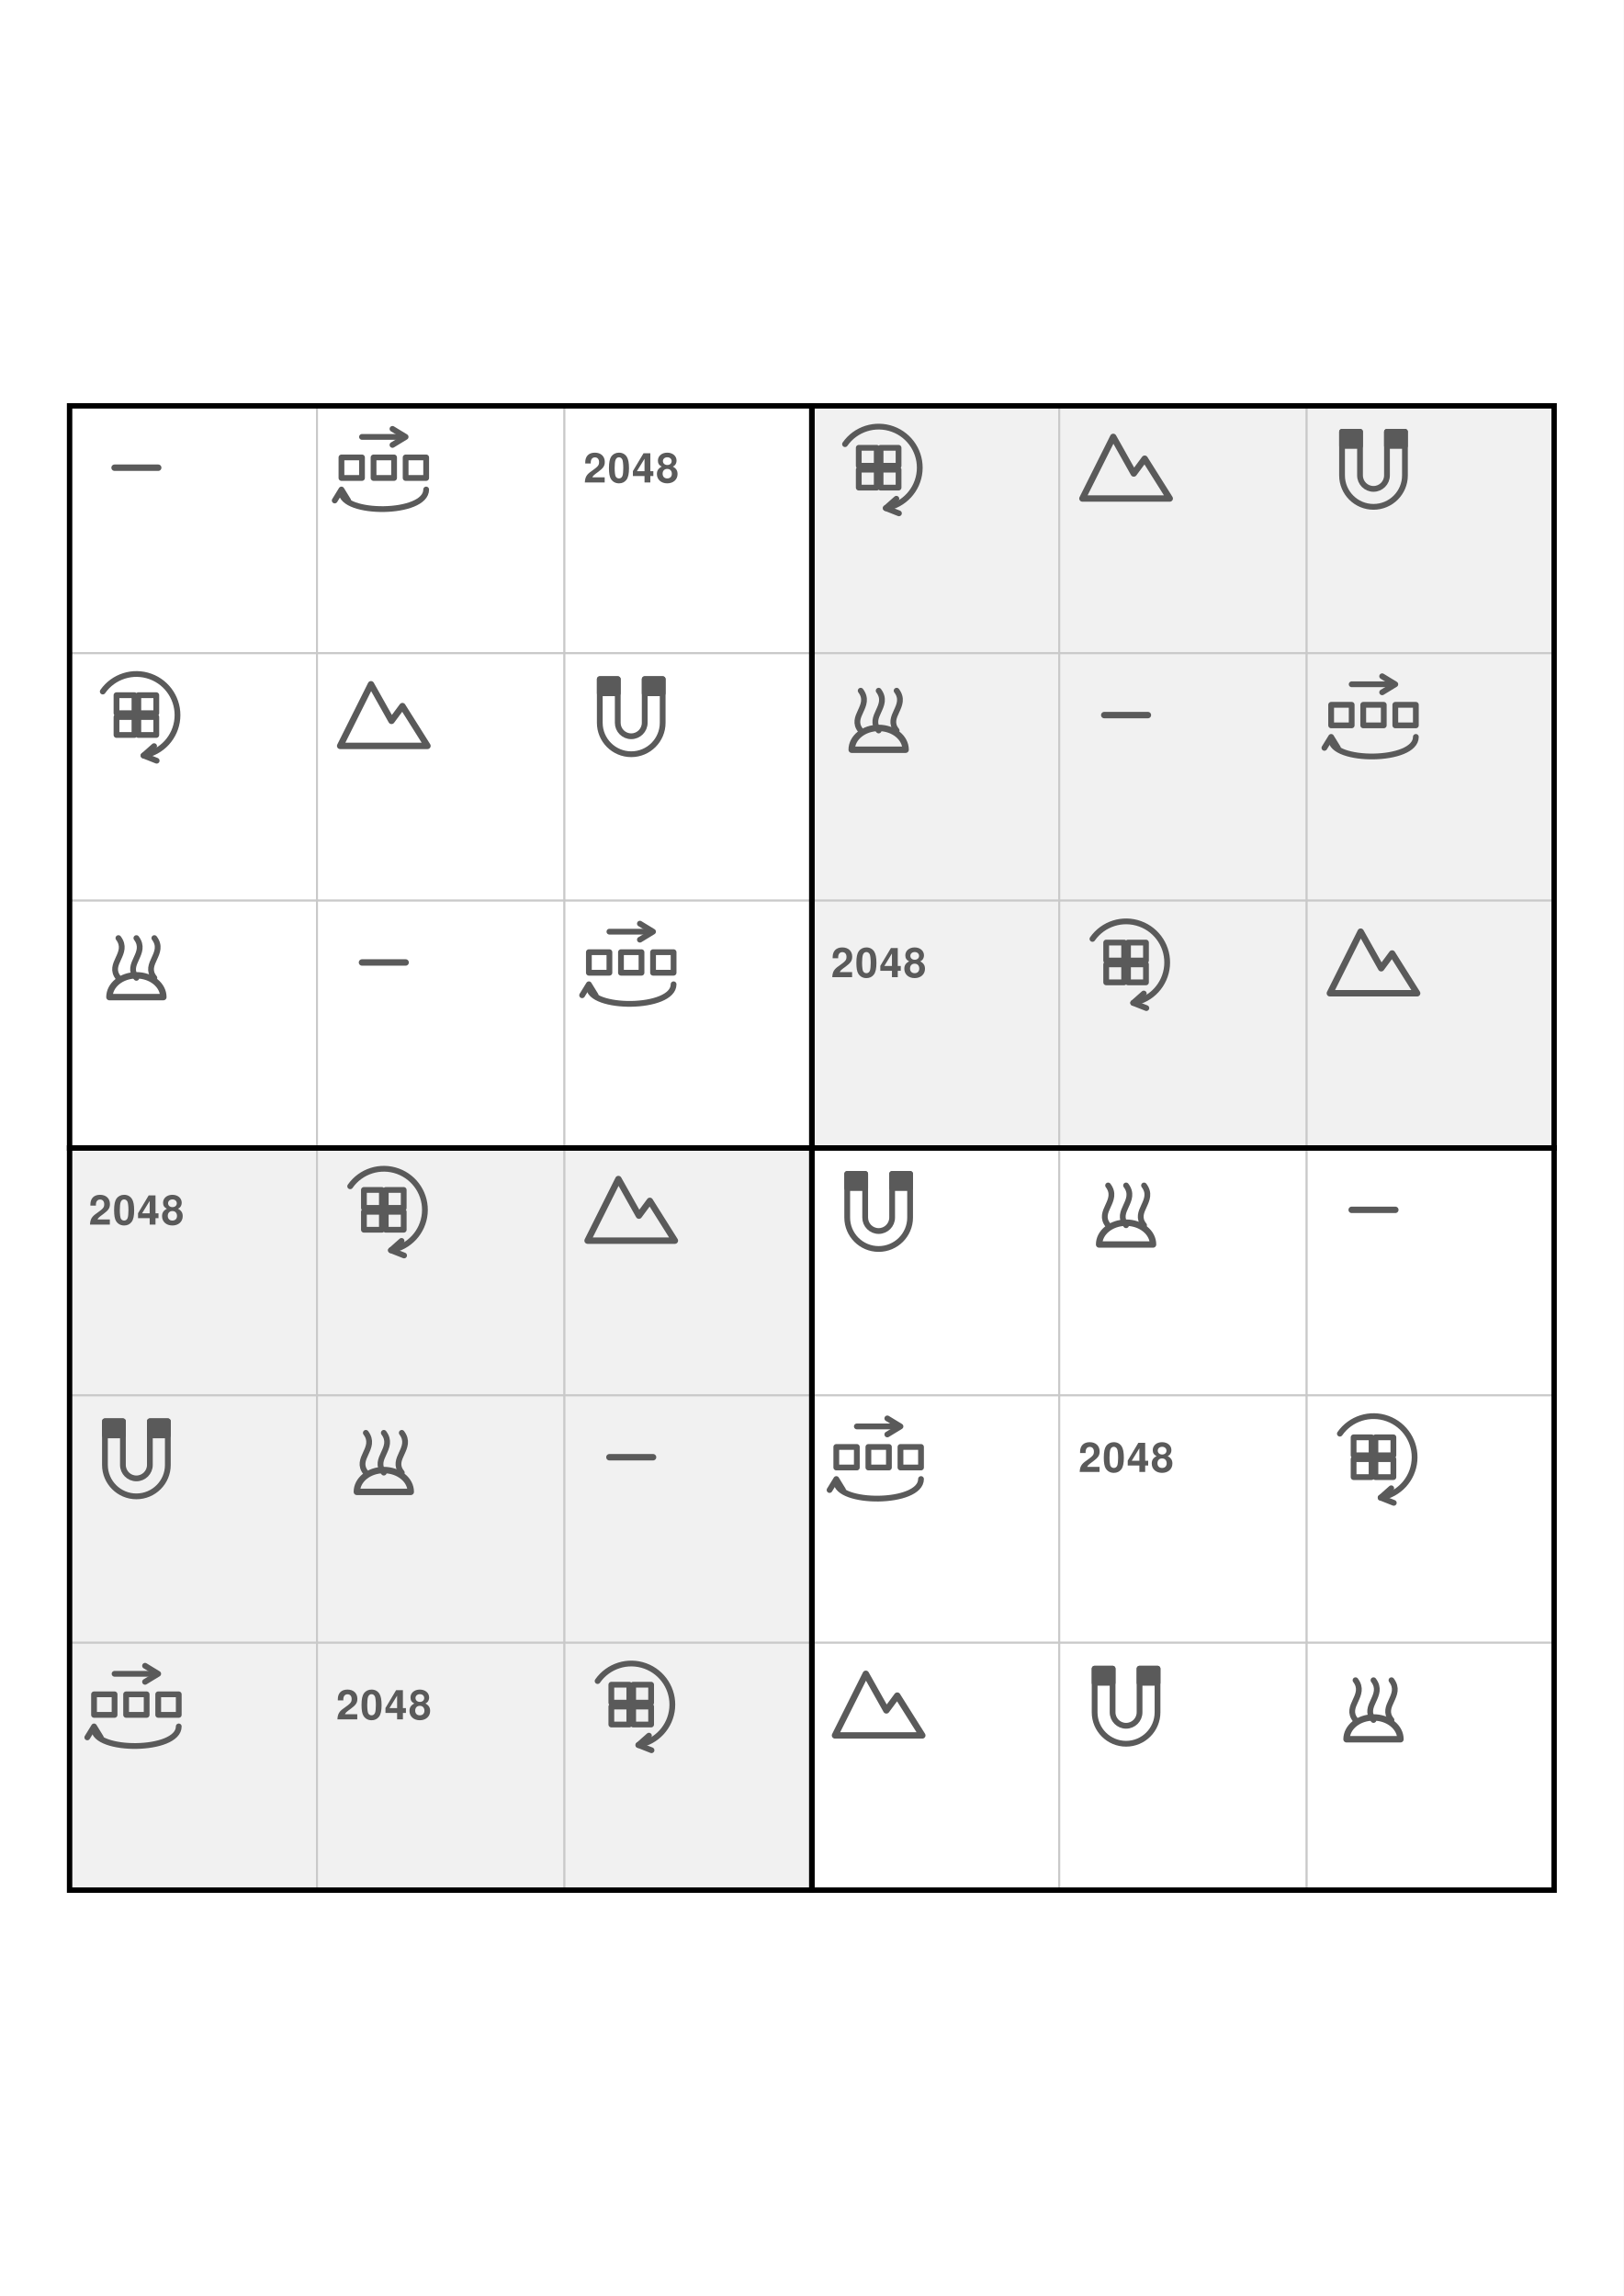
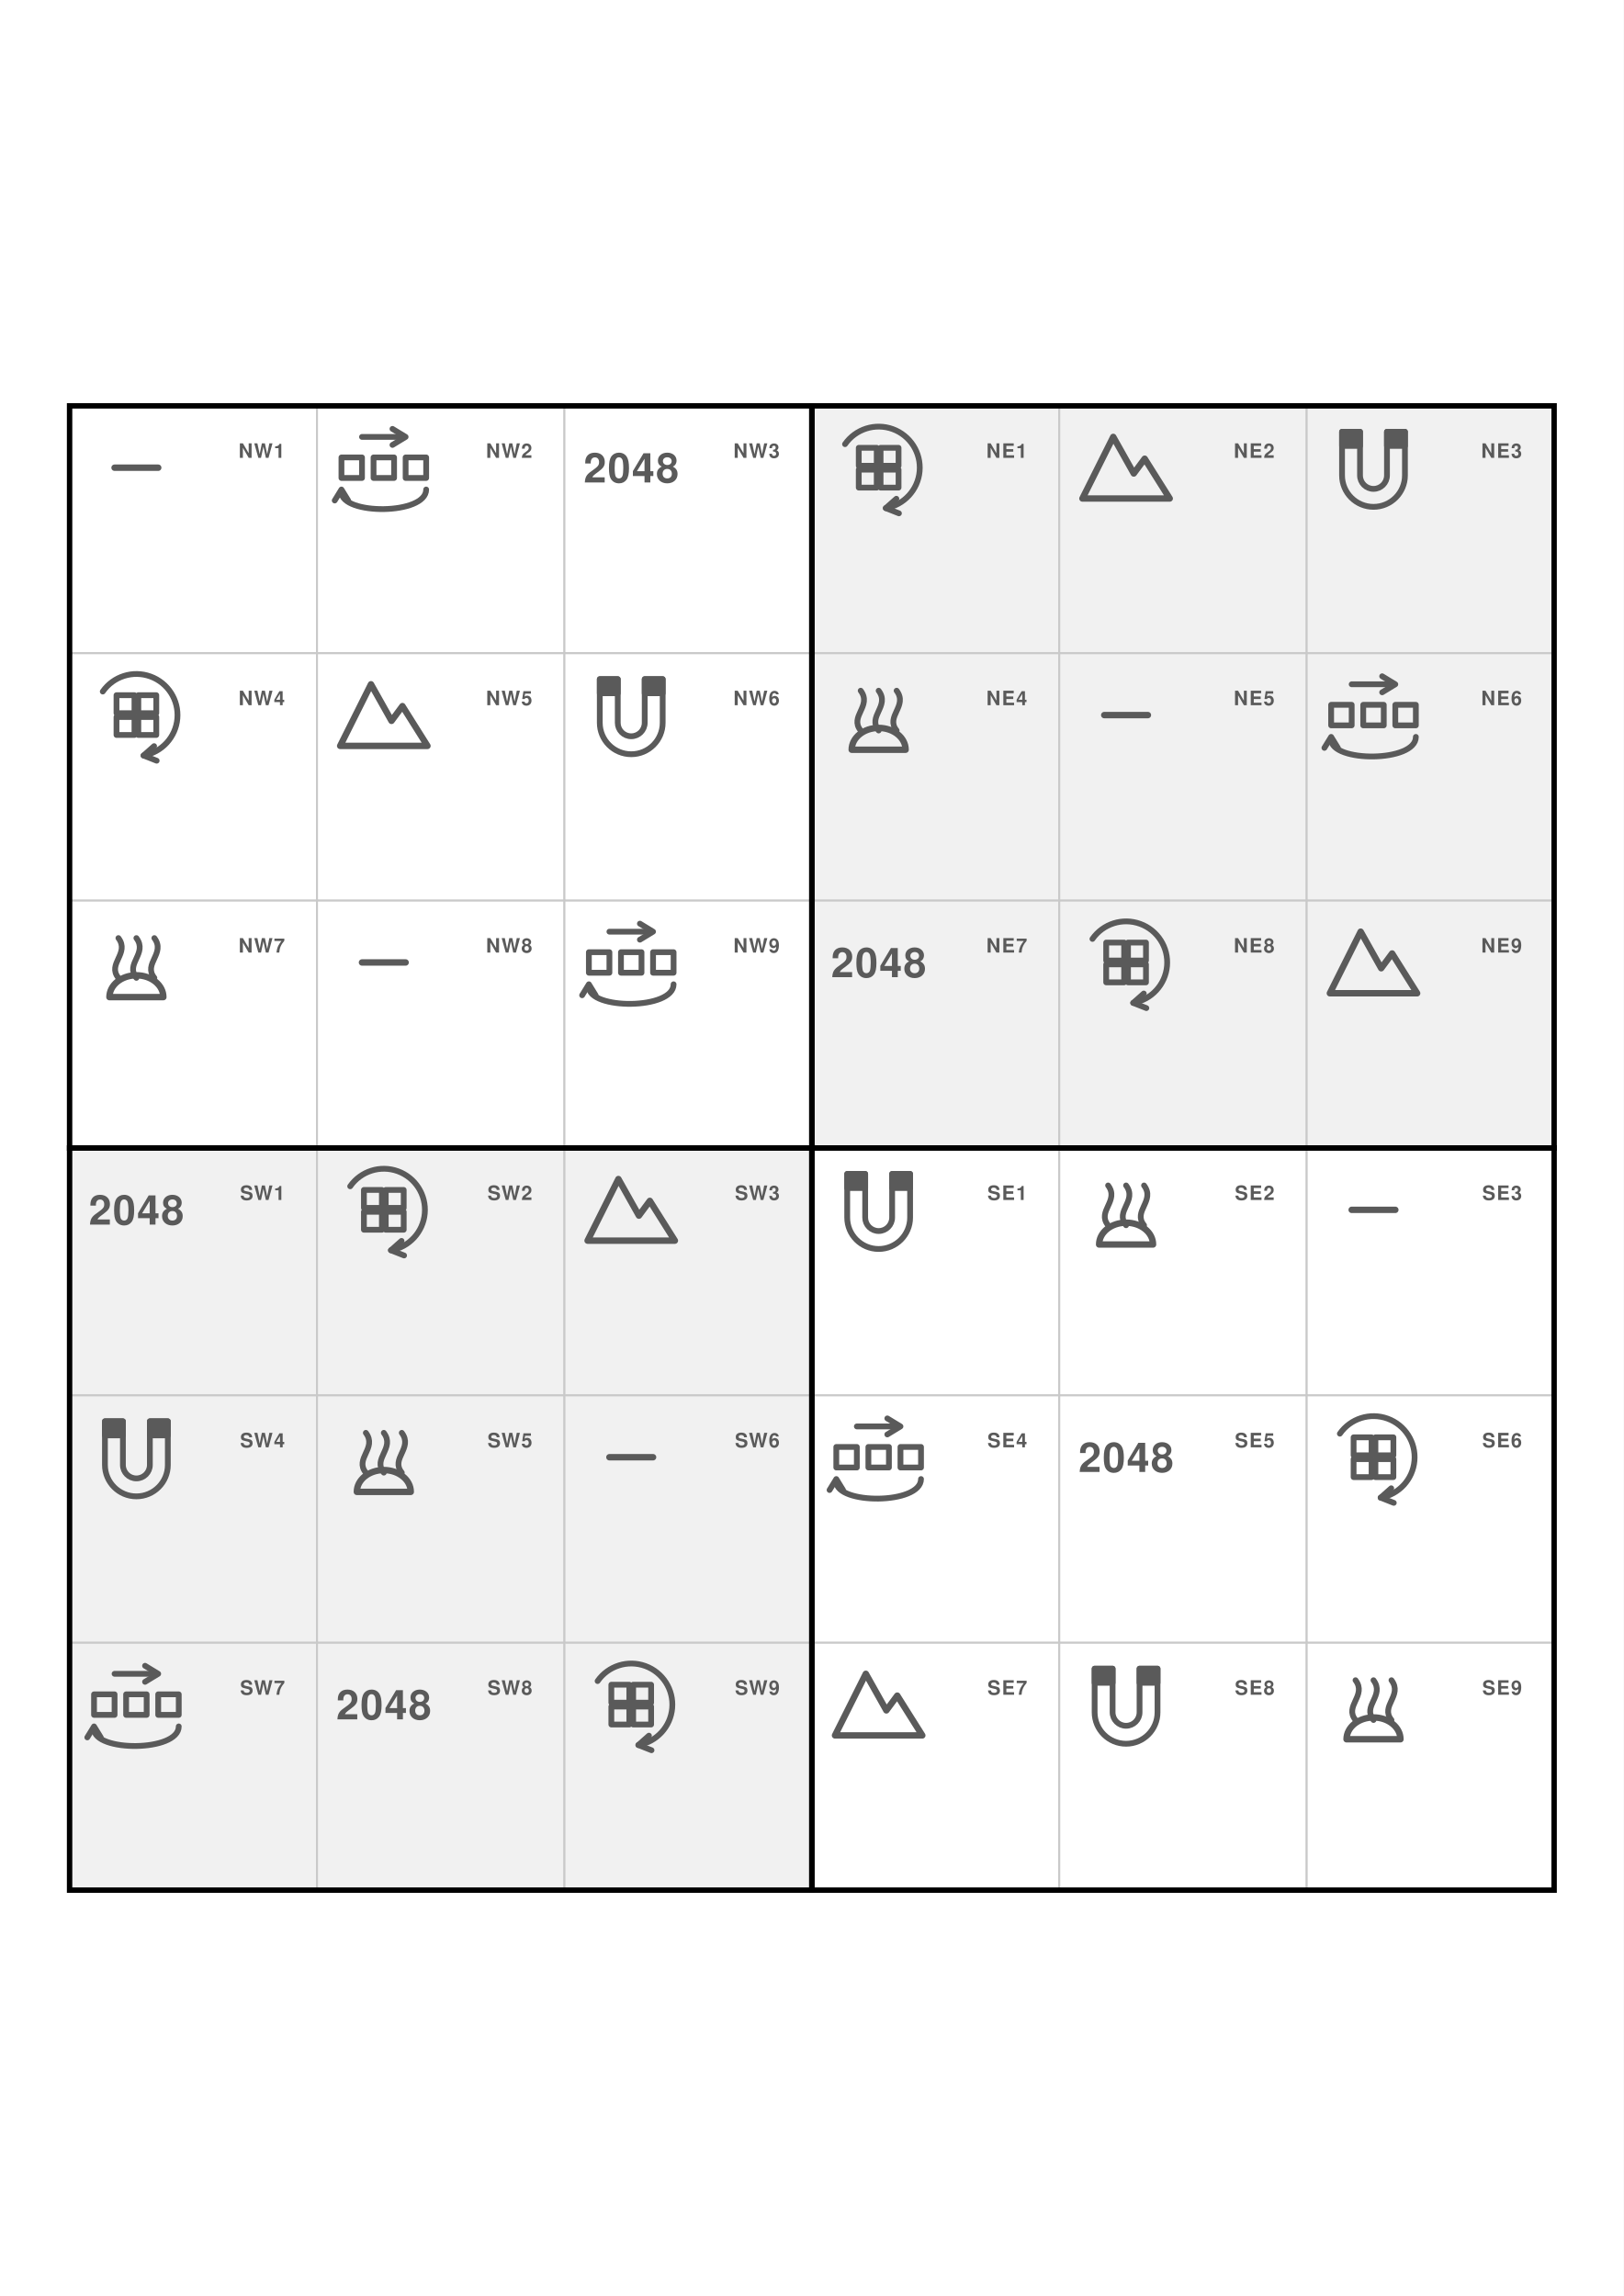
<svg xmlns="http://www.w3.org/2000/svg" width="210mm" height="297mm" viewBox="0 0 210 297">
  <rect width="210" height="297" fill="#fff" />
  <rect x="9" y="52.5" width="32" height="32" fill="#fff" stroke="#c9c9c9" stroke-width="0.25" />
  <g transform="translate(17.64 60.5)">
    <g transform="scale(0.83)">
      <path d="M -3.4 0 H 3.4" fill="none" stroke="#5a5a5a" stroke-width="1" stroke-linecap="round" stroke-linejoin="round" />
    </g>
  </g>
+   <text x="36.84" y="59.22" font-family="Helvetica, Arial, sans-serif" font-size="2.56" font-weight="bold" fill="#5a5a5a" text-anchor="end" letter-spacing="0.15">NW1</text>
  <rect x="41" y="52.5" width="32" height="32" fill="#fff" stroke="#c9c9c9" stroke-width="0.25" />
  <g transform="translate(49.64 60.5)">
    <g transform="scale(0.83)">
      <path d="M -6.6 -1.6 h 3.2 v 3.2 h -3.2 Z" fill="none" stroke="#5a5a5a" stroke-width="0.9" stroke-linecap="round" stroke-linejoin="round" />
      <path d="M -1.6 -1.6 h 3.2 v 3.2 h -3.2 Z" fill="none" stroke="#5a5a5a" stroke-width="0.9" stroke-linecap="round" stroke-linejoin="round" />
      <path d="M 3.4 -1.6 h 3.2 v 3.2 h -3.2 Z" fill="none" stroke="#5a5a5a" stroke-width="0.9" stroke-linecap="round" stroke-linejoin="round" />
      <path d="M -3.4 -4.8 H 3" fill="none" stroke="#5a5a5a" stroke-width="0.9" stroke-linecap="round" stroke-linejoin="round" />
      <path d="M 1.35 -6.05 L 3.4 -4.8 L 1.35 -3.55" fill="none" stroke="#5a5a5a" stroke-width="0.9" stroke-linecap="round" stroke-linejoin="round" />
      <path d="M 6.6 3.4 C 6.6 7.4 -6.6 7.4 -6.6 3.8" fill="none" stroke="#5a5a5a" stroke-width="0.9" stroke-linecap="round" stroke-linejoin="round" />
      <path d="M -7.65 5.11 L -6.6 3.4 L -5.55 5.11" fill="none" stroke="#5a5a5a" stroke-width="0.9" stroke-linecap="round" stroke-linejoin="round" />
    </g>
  </g>
+   <text x="68.84" y="59.22" font-family="Helvetica, Arial, sans-serif" font-size="2.56" font-weight="bold" fill="#5a5a5a" text-anchor="end" letter-spacing="0.15">NW2</text>
  <rect x="73" y="52.5" width="32" height="32" fill="#fff" stroke="#c9c9c9" stroke-width="0.25" />
  <g transform="translate(81.64 60.5)">
    <g transform="scale(0.83)">
      <text x="0" y="2.3" font-family="Helvetica, Arial, sans-serif" font-size="6.4" font-weight="bold" text-anchor="middle" fill="#5a5a5a" letter-spacing="0.2">2048</text>
    </g>
  </g>
+   <text x="100.84" y="59.22" font-family="Helvetica, Arial, sans-serif" font-size="2.56" font-weight="bold" fill="#5a5a5a" text-anchor="end" letter-spacing="0.15">NW3</text>
  <rect x="105" y="52.5" width="32" height="32" fill="#f1f1f1" stroke="#c9c9c9" stroke-width="0.25" />
  <g transform="translate(113.64 60.5)">
    <g transform="scale(0.83)">
      <path d="M 0.3 -3.1 h 2.8 v 2.8 h -2.8 Z" fill="none" stroke="#5a5a5a" stroke-width="0.9" stroke-linecap="round" stroke-linejoin="round" />
      <path d="M -3.1 -3.1 h 2.8 v 2.8 h -2.8 Z" fill="none" stroke="#5a5a5a" stroke-width="0.9" stroke-linecap="round" stroke-linejoin="round" />
      <path d="M 0.3 0.3 h 2.8 v 2.8 h -2.8 Z" fill="none" stroke="#5a5a5a" stroke-width="0.9" stroke-linecap="round" stroke-linejoin="round" />
      <path d="M -3.1 0.3 h 2.8 v 2.8 h -2.8 Z" fill="none" stroke="#5a5a5a" stroke-width="0.9" stroke-linecap="round" stroke-linejoin="round" />
      <path d="M -5.24 -3.67 A 6.4 6.4 0 1 1 1.11 6.3" fill="none" stroke="#5a5a5a" stroke-width="0.9" stroke-linecap="round" stroke-linejoin="round" />
      <path d="M 3.16 7.11 L 1.11 6.3 L 2.76 4.84" fill="none" stroke="#5a5a5a" stroke-width="0.9" stroke-linecap="round" stroke-linejoin="round" />
    </g>
  </g>
+   <text x="132.84" y="59.22" font-family="Helvetica, Arial, sans-serif" font-size="2.56" font-weight="bold" fill="#5a5a5a" text-anchor="end" letter-spacing="0.15">NE1</text>
  <rect x="137" y="52.5" width="32" height="32" fill="#f1f1f1" stroke="#c9c9c9" stroke-width="0.25" />
  <g transform="translate(145.64 60.5)">
    <g transform="scale(0.83)">
      <path d="M -6.8 4.8 L -2 -4.8 L 1.2 0.9 L 2.9 -1.4 L 6.8 4.8 Z" fill="none" stroke="#5a5a5a" stroke-width="1" stroke-linecap="round" stroke-linejoin="round" />
    </g>
  </g>
+   <text x="164.84" y="59.22" font-family="Helvetica, Arial, sans-serif" font-size="2.56" font-weight="bold" fill="#5a5a5a" text-anchor="end" letter-spacing="0.15">NE2</text>
  <rect x="169" y="52.5" width="32" height="32" fill="#f1f1f1" stroke="#c9c9c9" stroke-width="0.25" />
  <g transform="translate(177.64 60.5)">
    <g transform="scale(0.83)">
      <path d="M -4.9 -5.6 V 1.2 A 4.9 4.9 0 0 0 4.9 1.2 V -5.6 H 2.1 V 1.2 A 2.1 2.1 0 0 1 -2.1 1.2 V -5.6 Z" fill="none" stroke="#5a5a5a" stroke-width="0.9" stroke-linecap="round" stroke-linejoin="round" />
      <path d="M -4.9 -5.6 h 2.8 v 2.2 h -2.8 Z" fill="#5a5a5a" stroke="#5a5a5a" stroke-width="0.9" stroke-linecap="round" stroke-linejoin="round" />
      <path d="M 2.1 -5.6 h 2.8 v 2.2 h -2.8 Z" fill="#5a5a5a" stroke="#5a5a5a" stroke-width="0.9" stroke-linecap="round" stroke-linejoin="round" />
    </g>
  </g>
+   <text x="196.84" y="59.22" font-family="Helvetica, Arial, sans-serif" font-size="2.56" font-weight="bold" fill="#5a5a5a" text-anchor="end" letter-spacing="0.15">NE3</text>
  <rect x="9" y="84.5" width="32" height="32" fill="#fff" stroke="#c9c9c9" stroke-width="0.25" />
  <g transform="translate(17.64 92.5)">
    <g transform="scale(0.83)">
      <path d="M 0.3 -3.1 h 2.8 v 2.8 h -2.8 Z" fill="none" stroke="#5a5a5a" stroke-width="0.9" stroke-linecap="round" stroke-linejoin="round" />
      <path d="M -3.1 -3.1 h 2.8 v 2.8 h -2.8 Z" fill="none" stroke="#5a5a5a" stroke-width="0.9" stroke-linecap="round" stroke-linejoin="round" />
      <path d="M 0.3 0.3 h 2.8 v 2.8 h -2.8 Z" fill="none" stroke="#5a5a5a" stroke-width="0.9" stroke-linecap="round" stroke-linejoin="round" />
      <path d="M -3.1 0.3 h 2.8 v 2.8 h -2.8 Z" fill="none" stroke="#5a5a5a" stroke-width="0.9" stroke-linecap="round" stroke-linejoin="round" />
      <path d="M -5.24 -3.67 A 6.4 6.4 0 1 1 1.11 6.3" fill="none" stroke="#5a5a5a" stroke-width="0.9" stroke-linecap="round" stroke-linejoin="round" />
      <path d="M 3.16 7.11 L 1.11 6.3 L 2.76 4.84" fill="none" stroke="#5a5a5a" stroke-width="0.9" stroke-linecap="round" stroke-linejoin="round" />
    </g>
  </g>
+   <text x="36.84" y="91.22" font-family="Helvetica, Arial, sans-serif" font-size="2.56" font-weight="bold" fill="#5a5a5a" text-anchor="end" letter-spacing="0.15">NW4</text>
  <rect x="41" y="84.5" width="32" height="32" fill="#fff" stroke="#c9c9c9" stroke-width="0.25" />
  <g transform="translate(49.64 92.5)">
    <g transform="scale(0.83)">
      <path d="M -6.8 4.8 L -2 -4.8 L 1.2 0.9 L 2.9 -1.4 L 6.8 4.8 Z" fill="none" stroke="#5a5a5a" stroke-width="1" stroke-linecap="round" stroke-linejoin="round" />
    </g>
  </g>
+   <text x="68.84" y="91.22" font-family="Helvetica, Arial, sans-serif" font-size="2.56" font-weight="bold" fill="#5a5a5a" text-anchor="end" letter-spacing="0.15">NW5</text>
  <rect x="73" y="84.5" width="32" height="32" fill="#fff" stroke="#c9c9c9" stroke-width="0.25" />
  <g transform="translate(81.64 92.5)">
    <g transform="scale(0.83)">
      <path d="M -4.9 -5.6 V 1.2 A 4.9 4.9 0 0 0 4.9 1.2 V -5.6 H 2.1 V 1.2 A 2.1 2.1 0 0 1 -2.1 1.2 V -5.6 Z" fill="none" stroke="#5a5a5a" stroke-width="0.9" stroke-linecap="round" stroke-linejoin="round" />
      <path d="M -4.9 -5.6 h 2.8 v 2.2 h -2.8 Z" fill="#5a5a5a" stroke="#5a5a5a" stroke-width="0.9" stroke-linecap="round" stroke-linejoin="round" />
      <path d="M 2.1 -5.6 h 2.8 v 2.2 h -2.8 Z" fill="#5a5a5a" stroke="#5a5a5a" stroke-width="0.9" stroke-linecap="round" stroke-linejoin="round" />
    </g>
  </g>
+   <text x="100.84" y="91.22" font-family="Helvetica, Arial, sans-serif" font-size="2.56" font-weight="bold" fill="#5a5a5a" text-anchor="end" letter-spacing="0.15">NW6</text>
  <rect x="105" y="84.5" width="32" height="32" fill="#f1f1f1" stroke="#c9c9c9" stroke-width="0.25" />
  <g transform="translate(113.64 92.5)">
    <g transform="scale(0.83)">
      <path d="M -2.8 2.4 C -4.6 0.2 -1 -1.4 -2.8 -3.8" fill="none" stroke="#5a5a5a" stroke-width="0.9" stroke-linecap="round" stroke-linejoin="round" />
      <path d="M 0 2.4 C -1.8 0.2 1.8 -1.4 0 -3.8" fill="none" stroke="#5a5a5a" stroke-width="0.9" stroke-linecap="round" stroke-linejoin="round" />
      <path d="M 2.8 2.4 C 1 0.2 4.6 -1.4 2.8 -3.8" fill="none" stroke="#5a5a5a" stroke-width="0.9" stroke-linecap="round" stroke-linejoin="round" />
      <path d="M -4.2 5.4 A 4.2 3.4 0 0 1 4.2 5.4 Z" fill="none" stroke="#5a5a5a" stroke-width="1" stroke-linecap="round" stroke-linejoin="round" />
    </g>
  </g>
+   <text x="132.84" y="91.22" font-family="Helvetica, Arial, sans-serif" font-size="2.56" font-weight="bold" fill="#5a5a5a" text-anchor="end" letter-spacing="0.15">NE4</text>
  <rect x="137" y="84.5" width="32" height="32" fill="#f1f1f1" stroke="#c9c9c9" stroke-width="0.25" />
  <g transform="translate(145.64 92.5)">
    <g transform="scale(0.83)">
      <path d="M -3.4 0 H 3.4" fill="none" stroke="#5a5a5a" stroke-width="1" stroke-linecap="round" stroke-linejoin="round" />
    </g>
  </g>
+   <text x="164.84" y="91.22" font-family="Helvetica, Arial, sans-serif" font-size="2.56" font-weight="bold" fill="#5a5a5a" text-anchor="end" letter-spacing="0.15">NE5</text>
  <rect x="169" y="84.5" width="32" height="32" fill="#f1f1f1" stroke="#c9c9c9" stroke-width="0.25" />
  <g transform="translate(177.64 92.5)">
    <g transform="scale(0.83)">
      <path d="M -6.6 -1.6 h 3.2 v 3.2 h -3.2 Z" fill="none" stroke="#5a5a5a" stroke-width="0.9" stroke-linecap="round" stroke-linejoin="round" />
      <path d="M -1.6 -1.6 h 3.2 v 3.2 h -3.2 Z" fill="none" stroke="#5a5a5a" stroke-width="0.9" stroke-linecap="round" stroke-linejoin="round" />
      <path d="M 3.4 -1.6 h 3.2 v 3.2 h -3.2 Z" fill="none" stroke="#5a5a5a" stroke-width="0.9" stroke-linecap="round" stroke-linejoin="round" />
      <path d="M -3.4 -4.8 H 3" fill="none" stroke="#5a5a5a" stroke-width="0.9" stroke-linecap="round" stroke-linejoin="round" />
      <path d="M 1.35 -6.05 L 3.4 -4.8 L 1.35 -3.55" fill="none" stroke="#5a5a5a" stroke-width="0.9" stroke-linecap="round" stroke-linejoin="round" />
      <path d="M 6.6 3.4 C 6.6 7.4 -6.6 7.4 -6.6 3.8" fill="none" stroke="#5a5a5a" stroke-width="0.9" stroke-linecap="round" stroke-linejoin="round" />
      <path d="M -7.65 5.11 L -6.6 3.4 L -5.55 5.11" fill="none" stroke="#5a5a5a" stroke-width="0.9" stroke-linecap="round" stroke-linejoin="round" />
    </g>
  </g>
+   <text x="196.84" y="91.22" font-family="Helvetica, Arial, sans-serif" font-size="2.56" font-weight="bold" fill="#5a5a5a" text-anchor="end" letter-spacing="0.15">NE6</text>
  <rect x="9" y="116.5" width="32" height="32" fill="#fff" stroke="#c9c9c9" stroke-width="0.25" />
  <g transform="translate(17.64 124.5)">
    <g transform="scale(0.83)">
      <path d="M -2.8 2.4 C -4.6 0.2 -1 -1.4 -2.8 -3.8" fill="none" stroke="#5a5a5a" stroke-width="0.9" stroke-linecap="round" stroke-linejoin="round" />
      <path d="M 0 2.4 C -1.8 0.2 1.8 -1.4 0 -3.8" fill="none" stroke="#5a5a5a" stroke-width="0.9" stroke-linecap="round" stroke-linejoin="round" />
      <path d="M 2.8 2.4 C 1 0.2 4.6 -1.4 2.8 -3.8" fill="none" stroke="#5a5a5a" stroke-width="0.9" stroke-linecap="round" stroke-linejoin="round" />
      <path d="M -4.2 5.4 A 4.2 3.4 0 0 1 4.2 5.4 Z" fill="none" stroke="#5a5a5a" stroke-width="1" stroke-linecap="round" stroke-linejoin="round" />
    </g>
  </g>
+   <text x="36.84" y="123.22" font-family="Helvetica, Arial, sans-serif" font-size="2.56" font-weight="bold" fill="#5a5a5a" text-anchor="end" letter-spacing="0.15">NW7</text>
  <rect x="41" y="116.5" width="32" height="32" fill="#fff" stroke="#c9c9c9" stroke-width="0.25" />
  <g transform="translate(49.64 124.5)">
    <g transform="scale(0.83)">
      <path d="M -3.4 0 H 3.4" fill="none" stroke="#5a5a5a" stroke-width="1" stroke-linecap="round" stroke-linejoin="round" />
    </g>
  </g>
+   <text x="68.84" y="123.22" font-family="Helvetica, Arial, sans-serif" font-size="2.56" font-weight="bold" fill="#5a5a5a" text-anchor="end" letter-spacing="0.15">NW8</text>
  <rect x="73" y="116.5" width="32" height="32" fill="#fff" stroke="#c9c9c9" stroke-width="0.25" />
  <g transform="translate(81.64 124.5)">
    <g transform="scale(0.83)">
      <path d="M -6.6 -1.6 h 3.2 v 3.2 h -3.2 Z" fill="none" stroke="#5a5a5a" stroke-width="0.9" stroke-linecap="round" stroke-linejoin="round" />
      <path d="M -1.6 -1.6 h 3.2 v 3.2 h -3.2 Z" fill="none" stroke="#5a5a5a" stroke-width="0.9" stroke-linecap="round" stroke-linejoin="round" />
      <path d="M 3.4 -1.6 h 3.2 v 3.2 h -3.2 Z" fill="none" stroke="#5a5a5a" stroke-width="0.9" stroke-linecap="round" stroke-linejoin="round" />
      <path d="M -3.4 -4.8 H 3" fill="none" stroke="#5a5a5a" stroke-width="0.9" stroke-linecap="round" stroke-linejoin="round" />
      <path d="M 1.35 -6.05 L 3.4 -4.8 L 1.35 -3.55" fill="none" stroke="#5a5a5a" stroke-width="0.9" stroke-linecap="round" stroke-linejoin="round" />
      <path d="M 6.6 3.4 C 6.6 7.4 -6.6 7.4 -6.6 3.8" fill="none" stroke="#5a5a5a" stroke-width="0.9" stroke-linecap="round" stroke-linejoin="round" />
      <path d="M -7.65 5.11 L -6.6 3.4 L -5.55 5.11" fill="none" stroke="#5a5a5a" stroke-width="0.9" stroke-linecap="round" stroke-linejoin="round" />
    </g>
  </g>
+   <text x="100.84" y="123.22" font-family="Helvetica, Arial, sans-serif" font-size="2.56" font-weight="bold" fill="#5a5a5a" text-anchor="end" letter-spacing="0.15">NW9</text>
  <rect x="105" y="116.5" width="32" height="32" fill="#f1f1f1" stroke="#c9c9c9" stroke-width="0.25" />
  <g transform="translate(113.64 124.5)">
    <g transform="scale(0.83)">
      <text x="0" y="2.3" font-family="Helvetica, Arial, sans-serif" font-size="6.4" font-weight="bold" text-anchor="middle" fill="#5a5a5a" letter-spacing="0.2">2048</text>
    </g>
  </g>
+   <text x="132.84" y="123.22" font-family="Helvetica, Arial, sans-serif" font-size="2.56" font-weight="bold" fill="#5a5a5a" text-anchor="end" letter-spacing="0.15">NE7</text>
  <rect x="137" y="116.5" width="32" height="32" fill="#f1f1f1" stroke="#c9c9c9" stroke-width="0.25" />
  <g transform="translate(145.64 124.5)">
    <g transform="scale(0.83)">
      <path d="M 0.3 -3.1 h 2.8 v 2.8 h -2.8 Z" fill="none" stroke="#5a5a5a" stroke-width="0.9" stroke-linecap="round" stroke-linejoin="round" />
      <path d="M -3.1 -3.1 h 2.8 v 2.8 h -2.8 Z" fill="none" stroke="#5a5a5a" stroke-width="0.9" stroke-linecap="round" stroke-linejoin="round" />
      <path d="M 0.3 0.3 h 2.8 v 2.8 h -2.8 Z" fill="none" stroke="#5a5a5a" stroke-width="0.9" stroke-linecap="round" stroke-linejoin="round" />
      <path d="M -3.1 0.3 h 2.8 v 2.8 h -2.8 Z" fill="none" stroke="#5a5a5a" stroke-width="0.9" stroke-linecap="round" stroke-linejoin="round" />
      <path d="M -5.24 -3.67 A 6.4 6.4 0 1 1 1.11 6.3" fill="none" stroke="#5a5a5a" stroke-width="0.9" stroke-linecap="round" stroke-linejoin="round" />
      <path d="M 3.16 7.11 L 1.11 6.3 L 2.76 4.84" fill="none" stroke="#5a5a5a" stroke-width="0.9" stroke-linecap="round" stroke-linejoin="round" />
    </g>
  </g>
+   <text x="164.84" y="123.22" font-family="Helvetica, Arial, sans-serif" font-size="2.56" font-weight="bold" fill="#5a5a5a" text-anchor="end" letter-spacing="0.15">NE8</text>
  <rect x="169" y="116.5" width="32" height="32" fill="#f1f1f1" stroke="#c9c9c9" stroke-width="0.25" />
  <g transform="translate(177.64 124.5)">
    <g transform="scale(0.83)">
      <path d="M -6.8 4.8 L -2 -4.8 L 1.2 0.9 L 2.9 -1.4 L 6.8 4.8 Z" fill="none" stroke="#5a5a5a" stroke-width="1" stroke-linecap="round" stroke-linejoin="round" />
    </g>
  </g>
+   <text x="196.84" y="123.22" font-family="Helvetica, Arial, sans-serif" font-size="2.56" font-weight="bold" fill="#5a5a5a" text-anchor="end" letter-spacing="0.15">NE9</text>
  <rect x="9" y="148.5" width="32" height="32" fill="#f1f1f1" stroke="#c9c9c9" stroke-width="0.25" />
  <g transform="translate(17.64 156.5)">
    <g transform="scale(0.83)">
      <text x="0" y="2.3" font-family="Helvetica, Arial, sans-serif" font-size="6.4" font-weight="bold" text-anchor="middle" fill="#5a5a5a" letter-spacing="0.2">2048</text>
    </g>
  </g>
+   <text x="36.84" y="155.22" font-family="Helvetica, Arial, sans-serif" font-size="2.56" font-weight="bold" fill="#5a5a5a" text-anchor="end" letter-spacing="0.15">SW1</text>
  <rect x="41" y="148.5" width="32" height="32" fill="#f1f1f1" stroke="#c9c9c9" stroke-width="0.25" />
  <g transform="translate(49.64 156.5)">
    <g transform="scale(0.83)">
      <path d="M 0.3 -3.1 h 2.8 v 2.8 h -2.8 Z" fill="none" stroke="#5a5a5a" stroke-width="0.9" stroke-linecap="round" stroke-linejoin="round" />
      <path d="M -3.1 -3.1 h 2.8 v 2.8 h -2.8 Z" fill="none" stroke="#5a5a5a" stroke-width="0.9" stroke-linecap="round" stroke-linejoin="round" />
      <path d="M 0.3 0.3 h 2.8 v 2.8 h -2.8 Z" fill="none" stroke="#5a5a5a" stroke-width="0.9" stroke-linecap="round" stroke-linejoin="round" />
      <path d="M -3.1 0.3 h 2.8 v 2.8 h -2.8 Z" fill="none" stroke="#5a5a5a" stroke-width="0.9" stroke-linecap="round" stroke-linejoin="round" />
      <path d="M -5.24 -3.67 A 6.4 6.4 0 1 1 1.11 6.3" fill="none" stroke="#5a5a5a" stroke-width="0.9" stroke-linecap="round" stroke-linejoin="round" />
      <path d="M 3.16 7.11 L 1.11 6.3 L 2.76 4.84" fill="none" stroke="#5a5a5a" stroke-width="0.9" stroke-linecap="round" stroke-linejoin="round" />
    </g>
  </g>
+   <text x="68.84" y="155.22" font-family="Helvetica, Arial, sans-serif" font-size="2.56" font-weight="bold" fill="#5a5a5a" text-anchor="end" letter-spacing="0.15">SW2</text>
  <rect x="73" y="148.5" width="32" height="32" fill="#f1f1f1" stroke="#c9c9c9" stroke-width="0.25" />
  <g transform="translate(81.64 156.5)">
    <g transform="scale(0.83)">
      <path d="M -6.8 4.8 L -2 -4.8 L 1.2 0.9 L 2.9 -1.4 L 6.8 4.8 Z" fill="none" stroke="#5a5a5a" stroke-width="1" stroke-linecap="round" stroke-linejoin="round" />
    </g>
  </g>
+   <text x="100.84" y="155.22" font-family="Helvetica, Arial, sans-serif" font-size="2.56" font-weight="bold" fill="#5a5a5a" text-anchor="end" letter-spacing="0.15">SW3</text>
  <rect x="105" y="148.5" width="32" height="32" fill="#fff" stroke="#c9c9c9" stroke-width="0.25" />
  <g transform="translate(113.64 156.5)">
    <g transform="scale(0.83)">
      <path d="M -4.9 -5.6 V 1.2 A 4.9 4.9 0 0 0 4.9 1.2 V -5.6 H 2.1 V 1.2 A 2.1 2.1 0 0 1 -2.1 1.2 V -5.6 Z" fill="none" stroke="#5a5a5a" stroke-width="0.9" stroke-linecap="round" stroke-linejoin="round" />
      <path d="M -4.9 -5.6 h 2.8 v 2.2 h -2.8 Z" fill="#5a5a5a" stroke="#5a5a5a" stroke-width="0.9" stroke-linecap="round" stroke-linejoin="round" />
      <path d="M 2.1 -5.6 h 2.8 v 2.2 h -2.8 Z" fill="#5a5a5a" stroke="#5a5a5a" stroke-width="0.9" stroke-linecap="round" stroke-linejoin="round" />
    </g>
  </g>
+   <text x="132.84" y="155.22" font-family="Helvetica, Arial, sans-serif" font-size="2.56" font-weight="bold" fill="#5a5a5a" text-anchor="end" letter-spacing="0.15">SE1</text>
  <rect x="137" y="148.5" width="32" height="32" fill="#fff" stroke="#c9c9c9" stroke-width="0.25" />
  <g transform="translate(145.64 156.5)">
    <g transform="scale(0.83)">
      <path d="M -2.8 2.4 C -4.6 0.2 -1 -1.4 -2.8 -3.8" fill="none" stroke="#5a5a5a" stroke-width="0.9" stroke-linecap="round" stroke-linejoin="round" />
      <path d="M 0 2.4 C -1.8 0.2 1.8 -1.4 0 -3.8" fill="none" stroke="#5a5a5a" stroke-width="0.9" stroke-linecap="round" stroke-linejoin="round" />
      <path d="M 2.8 2.4 C 1 0.2 4.6 -1.4 2.8 -3.8" fill="none" stroke="#5a5a5a" stroke-width="0.9" stroke-linecap="round" stroke-linejoin="round" />
      <path d="M -4.2 5.4 A 4.2 3.4 0 0 1 4.2 5.4 Z" fill="none" stroke="#5a5a5a" stroke-width="1" stroke-linecap="round" stroke-linejoin="round" />
    </g>
  </g>
+   <text x="164.84" y="155.22" font-family="Helvetica, Arial, sans-serif" font-size="2.56" font-weight="bold" fill="#5a5a5a" text-anchor="end" letter-spacing="0.15">SE2</text>
  <rect x="169" y="148.5" width="32" height="32" fill="#fff" stroke="#c9c9c9" stroke-width="0.25" />
  <g transform="translate(177.64 156.5)">
    <g transform="scale(0.83)">
      <path d="M -3.4 0 H 3.4" fill="none" stroke="#5a5a5a" stroke-width="1" stroke-linecap="round" stroke-linejoin="round" />
    </g>
  </g>
+   <text x="196.84" y="155.22" font-family="Helvetica, Arial, sans-serif" font-size="2.56" font-weight="bold" fill="#5a5a5a" text-anchor="end" letter-spacing="0.15">SE3</text>
  <rect x="9" y="180.5" width="32" height="32" fill="#f1f1f1" stroke="#c9c9c9" stroke-width="0.25" />
  <g transform="translate(17.64 188.5)">
    <g transform="scale(0.83)">
      <path d="M -4.9 -5.6 V 1.2 A 4.9 4.9 0 0 0 4.9 1.2 V -5.6 H 2.1 V 1.2 A 2.1 2.1 0 0 1 -2.1 1.2 V -5.6 Z" fill="none" stroke="#5a5a5a" stroke-width="0.9" stroke-linecap="round" stroke-linejoin="round" />
      <path d="M -4.9 -5.6 h 2.8 v 2.2 h -2.8 Z" fill="#5a5a5a" stroke="#5a5a5a" stroke-width="0.9" stroke-linecap="round" stroke-linejoin="round" />
      <path d="M 2.1 -5.6 h 2.8 v 2.2 h -2.8 Z" fill="#5a5a5a" stroke="#5a5a5a" stroke-width="0.9" stroke-linecap="round" stroke-linejoin="round" />
    </g>
  </g>
+   <text x="36.84" y="187.22" font-family="Helvetica, Arial, sans-serif" font-size="2.56" font-weight="bold" fill="#5a5a5a" text-anchor="end" letter-spacing="0.15">SW4</text>
  <rect x="41" y="180.5" width="32" height="32" fill="#f1f1f1" stroke="#c9c9c9" stroke-width="0.25" />
  <g transform="translate(49.64 188.5)">
    <g transform="scale(0.83)">
      <path d="M -2.8 2.4 C -4.6 0.2 -1 -1.4 -2.8 -3.8" fill="none" stroke="#5a5a5a" stroke-width="0.9" stroke-linecap="round" stroke-linejoin="round" />
      <path d="M 0 2.4 C -1.8 0.2 1.8 -1.4 0 -3.8" fill="none" stroke="#5a5a5a" stroke-width="0.9" stroke-linecap="round" stroke-linejoin="round" />
      <path d="M 2.8 2.4 C 1 0.2 4.6 -1.4 2.8 -3.8" fill="none" stroke="#5a5a5a" stroke-width="0.9" stroke-linecap="round" stroke-linejoin="round" />
      <path d="M -4.2 5.4 A 4.2 3.4 0 0 1 4.2 5.4 Z" fill="none" stroke="#5a5a5a" stroke-width="1" stroke-linecap="round" stroke-linejoin="round" />
    </g>
  </g>
+   <text x="68.84" y="187.22" font-family="Helvetica, Arial, sans-serif" font-size="2.56" font-weight="bold" fill="#5a5a5a" text-anchor="end" letter-spacing="0.15">SW5</text>
  <rect x="73" y="180.5" width="32" height="32" fill="#f1f1f1" stroke="#c9c9c9" stroke-width="0.25" />
  <g transform="translate(81.64 188.5)">
    <g transform="scale(0.83)">
      <path d="M -3.4 0 H 3.4" fill="none" stroke="#5a5a5a" stroke-width="1" stroke-linecap="round" stroke-linejoin="round" />
    </g>
  </g>
+   <text x="100.84" y="187.22" font-family="Helvetica, Arial, sans-serif" font-size="2.56" font-weight="bold" fill="#5a5a5a" text-anchor="end" letter-spacing="0.15">SW6</text>
  <rect x="105" y="180.5" width="32" height="32" fill="#fff" stroke="#c9c9c9" stroke-width="0.25" />
  <g transform="translate(113.64 188.5)">
    <g transform="scale(0.83)">
      <path d="M -6.6 -1.6 h 3.2 v 3.2 h -3.2 Z" fill="none" stroke="#5a5a5a" stroke-width="0.9" stroke-linecap="round" stroke-linejoin="round" />
      <path d="M -1.6 -1.6 h 3.2 v 3.2 h -3.2 Z" fill="none" stroke="#5a5a5a" stroke-width="0.9" stroke-linecap="round" stroke-linejoin="round" />
      <path d="M 3.4 -1.6 h 3.2 v 3.2 h -3.2 Z" fill="none" stroke="#5a5a5a" stroke-width="0.9" stroke-linecap="round" stroke-linejoin="round" />
      <path d="M -3.4 -4.8 H 3" fill="none" stroke="#5a5a5a" stroke-width="0.9" stroke-linecap="round" stroke-linejoin="round" />
      <path d="M 1.35 -6.05 L 3.4 -4.8 L 1.35 -3.55" fill="none" stroke="#5a5a5a" stroke-width="0.9" stroke-linecap="round" stroke-linejoin="round" />
      <path d="M 6.6 3.4 C 6.6 7.4 -6.6 7.4 -6.6 3.8" fill="none" stroke="#5a5a5a" stroke-width="0.9" stroke-linecap="round" stroke-linejoin="round" />
      <path d="M -7.65 5.11 L -6.6 3.4 L -5.55 5.11" fill="none" stroke="#5a5a5a" stroke-width="0.9" stroke-linecap="round" stroke-linejoin="round" />
    </g>
  </g>
+   <text x="132.84" y="187.22" font-family="Helvetica, Arial, sans-serif" font-size="2.56" font-weight="bold" fill="#5a5a5a" text-anchor="end" letter-spacing="0.15">SE4</text>
  <rect x="137" y="180.5" width="32" height="32" fill="#fff" stroke="#c9c9c9" stroke-width="0.25" />
  <g transform="translate(145.64 188.5)">
    <g transform="scale(0.83)">
      <text x="0" y="2.3" font-family="Helvetica, Arial, sans-serif" font-size="6.4" font-weight="bold" text-anchor="middle" fill="#5a5a5a" letter-spacing="0.2">2048</text>
    </g>
  </g>
+   <text x="164.84" y="187.22" font-family="Helvetica, Arial, sans-serif" font-size="2.56" font-weight="bold" fill="#5a5a5a" text-anchor="end" letter-spacing="0.15">SE5</text>
  <rect x="169" y="180.5" width="32" height="32" fill="#fff" stroke="#c9c9c9" stroke-width="0.25" />
  <g transform="translate(177.64 188.5)">
    <g transform="scale(0.83)">
      <path d="M 0.3 -3.1 h 2.8 v 2.8 h -2.8 Z" fill="none" stroke="#5a5a5a" stroke-width="0.9" stroke-linecap="round" stroke-linejoin="round" />
      <path d="M -3.1 -3.1 h 2.8 v 2.8 h -2.8 Z" fill="none" stroke="#5a5a5a" stroke-width="0.9" stroke-linecap="round" stroke-linejoin="round" />
      <path d="M 0.3 0.3 h 2.8 v 2.8 h -2.8 Z" fill="none" stroke="#5a5a5a" stroke-width="0.9" stroke-linecap="round" stroke-linejoin="round" />
      <path d="M -3.1 0.3 h 2.8 v 2.8 h -2.8 Z" fill="none" stroke="#5a5a5a" stroke-width="0.9" stroke-linecap="round" stroke-linejoin="round" />
      <path d="M -5.24 -3.67 A 6.4 6.4 0 1 1 1.11 6.3" fill="none" stroke="#5a5a5a" stroke-width="0.9" stroke-linecap="round" stroke-linejoin="round" />
      <path d="M 3.16 7.11 L 1.11 6.3 L 2.76 4.84" fill="none" stroke="#5a5a5a" stroke-width="0.9" stroke-linecap="round" stroke-linejoin="round" />
    </g>
  </g>
+   <text x="196.84" y="187.22" font-family="Helvetica, Arial, sans-serif" font-size="2.56" font-weight="bold" fill="#5a5a5a" text-anchor="end" letter-spacing="0.15">SE6</text>
  <rect x="9" y="212.5" width="32" height="32" fill="#f1f1f1" stroke="#c9c9c9" stroke-width="0.25" />
  <g transform="translate(17.64 220.5)">
    <g transform="scale(0.83)">
      <path d="M -6.6 -1.6 h 3.2 v 3.2 h -3.2 Z" fill="none" stroke="#5a5a5a" stroke-width="0.9" stroke-linecap="round" stroke-linejoin="round" />
      <path d="M -1.6 -1.6 h 3.2 v 3.2 h -3.2 Z" fill="none" stroke="#5a5a5a" stroke-width="0.9" stroke-linecap="round" stroke-linejoin="round" />
      <path d="M 3.4 -1.6 h 3.2 v 3.2 h -3.2 Z" fill="none" stroke="#5a5a5a" stroke-width="0.9" stroke-linecap="round" stroke-linejoin="round" />
      <path d="M -3.4 -4.8 H 3" fill="none" stroke="#5a5a5a" stroke-width="0.9" stroke-linecap="round" stroke-linejoin="round" />
      <path d="M 1.35 -6.05 L 3.4 -4.8 L 1.35 -3.55" fill="none" stroke="#5a5a5a" stroke-width="0.9" stroke-linecap="round" stroke-linejoin="round" />
      <path d="M 6.6 3.4 C 6.6 7.4 -6.6 7.4 -6.6 3.8" fill="none" stroke="#5a5a5a" stroke-width="0.9" stroke-linecap="round" stroke-linejoin="round" />
      <path d="M -7.65 5.11 L -6.6 3.4 L -5.55 5.11" fill="none" stroke="#5a5a5a" stroke-width="0.9" stroke-linecap="round" stroke-linejoin="round" />
    </g>
  </g>
+   <text x="36.84" y="219.22" font-family="Helvetica, Arial, sans-serif" font-size="2.56" font-weight="bold" fill="#5a5a5a" text-anchor="end" letter-spacing="0.15">SW7</text>
  <rect x="41" y="212.5" width="32" height="32" fill="#f1f1f1" stroke="#c9c9c9" stroke-width="0.25" />
  <g transform="translate(49.64 220.5)">
    <g transform="scale(0.83)">
      <text x="0" y="2.3" font-family="Helvetica, Arial, sans-serif" font-size="6.4" font-weight="bold" text-anchor="middle" fill="#5a5a5a" letter-spacing="0.2">2048</text>
    </g>
  </g>
+   <text x="68.84" y="219.22" font-family="Helvetica, Arial, sans-serif" font-size="2.56" font-weight="bold" fill="#5a5a5a" text-anchor="end" letter-spacing="0.15">SW8</text>
  <rect x="73" y="212.5" width="32" height="32" fill="#f1f1f1" stroke="#c9c9c9" stroke-width="0.25" />
  <g transform="translate(81.64 220.5)">
    <g transform="scale(0.83)">
      <path d="M 0.3 -3.1 h 2.8 v 2.8 h -2.8 Z" fill="none" stroke="#5a5a5a" stroke-width="0.9" stroke-linecap="round" stroke-linejoin="round" />
      <path d="M -3.1 -3.1 h 2.8 v 2.8 h -2.8 Z" fill="none" stroke="#5a5a5a" stroke-width="0.9" stroke-linecap="round" stroke-linejoin="round" />
      <path d="M 0.3 0.3 h 2.8 v 2.8 h -2.8 Z" fill="none" stroke="#5a5a5a" stroke-width="0.9" stroke-linecap="round" stroke-linejoin="round" />
      <path d="M -3.1 0.3 h 2.8 v 2.8 h -2.8 Z" fill="none" stroke="#5a5a5a" stroke-width="0.9" stroke-linecap="round" stroke-linejoin="round" />
      <path d="M -5.24 -3.67 A 6.4 6.4 0 1 1 1.11 6.3" fill="none" stroke="#5a5a5a" stroke-width="0.9" stroke-linecap="round" stroke-linejoin="round" />
      <path d="M 3.16 7.11 L 1.11 6.3 L 2.76 4.84" fill="none" stroke="#5a5a5a" stroke-width="0.9" stroke-linecap="round" stroke-linejoin="round" />
    </g>
  </g>
+   <text x="100.84" y="219.22" font-family="Helvetica, Arial, sans-serif" font-size="2.56" font-weight="bold" fill="#5a5a5a" text-anchor="end" letter-spacing="0.15">SW9</text>
  <rect x="105" y="212.5" width="32" height="32" fill="#fff" stroke="#c9c9c9" stroke-width="0.25" />
  <g transform="translate(113.64 220.5)">
    <g transform="scale(0.83)">
      <path d="M -6.8 4.8 L -2 -4.8 L 1.2 0.9 L 2.9 -1.4 L 6.8 4.8 Z" fill="none" stroke="#5a5a5a" stroke-width="1" stroke-linecap="round" stroke-linejoin="round" />
    </g>
  </g>
+   <text x="132.84" y="219.22" font-family="Helvetica, Arial, sans-serif" font-size="2.56" font-weight="bold" fill="#5a5a5a" text-anchor="end" letter-spacing="0.15">SE7</text>
  <rect x="137" y="212.5" width="32" height="32" fill="#fff" stroke="#c9c9c9" stroke-width="0.25" />
  <g transform="translate(145.64 220.5)">
    <g transform="scale(0.83)">
      <path d="M -4.9 -5.6 V 1.2 A 4.9 4.9 0 0 0 4.9 1.2 V -5.6 H 2.1 V 1.2 A 2.1 2.1 0 0 1 -2.1 1.2 V -5.6 Z" fill="none" stroke="#5a5a5a" stroke-width="0.9" stroke-linecap="round" stroke-linejoin="round" />
      <path d="M -4.9 -5.6 h 2.8 v 2.2 h -2.8 Z" fill="#5a5a5a" stroke="#5a5a5a" stroke-width="0.9" stroke-linecap="round" stroke-linejoin="round" />
      <path d="M 2.1 -5.6 h 2.8 v 2.2 h -2.8 Z" fill="#5a5a5a" stroke="#5a5a5a" stroke-width="0.9" stroke-linecap="round" stroke-linejoin="round" />
    </g>
  </g>
+   <text x="164.84" y="219.22" font-family="Helvetica, Arial, sans-serif" font-size="2.56" font-weight="bold" fill="#5a5a5a" text-anchor="end" letter-spacing="0.15">SE8</text>
  <rect x="169" y="212.5" width="32" height="32" fill="#fff" stroke="#c9c9c9" stroke-width="0.25" />
  <g transform="translate(177.64 220.5)">
    <g transform="scale(0.83)">
      <path d="M -2.8 2.4 C -4.6 0.2 -1 -1.4 -2.8 -3.8" fill="none" stroke="#5a5a5a" stroke-width="0.9" stroke-linecap="round" stroke-linejoin="round" />
      <path d="M 0 2.4 C -1.8 0.2 1.8 -1.4 0 -3.8" fill="none" stroke="#5a5a5a" stroke-width="0.9" stroke-linecap="round" stroke-linejoin="round" />
      <path d="M 2.8 2.4 C 1 0.2 4.6 -1.4 2.8 -3.8" fill="none" stroke="#5a5a5a" stroke-width="0.9" stroke-linecap="round" stroke-linejoin="round" />
      <path d="M -4.2 5.4 A 4.2 3.4 0 0 1 4.2 5.4 Z" fill="none" stroke="#5a5a5a" stroke-width="1" stroke-linecap="round" stroke-linejoin="round" />
    </g>
  </g>
+   <text x="196.84" y="219.22" font-family="Helvetica, Arial, sans-serif" font-size="2.56" font-weight="bold" fill="#5a5a5a" text-anchor="end" letter-spacing="0.15">SE9</text>
  <rect x="9" y="52.5" width="96" height="96" fill="none" stroke="#000" stroke-width="0.7" />
  <rect x="105" y="52.5" width="96" height="96" fill="none" stroke="#000" stroke-width="0.7" />
  <rect x="9" y="148.5" width="96" height="96" fill="none" stroke="#000" stroke-width="0.7" />
  <rect x="105" y="148.5" width="96" height="96" fill="none" stroke="#000" stroke-width="0.7" />
</svg>
